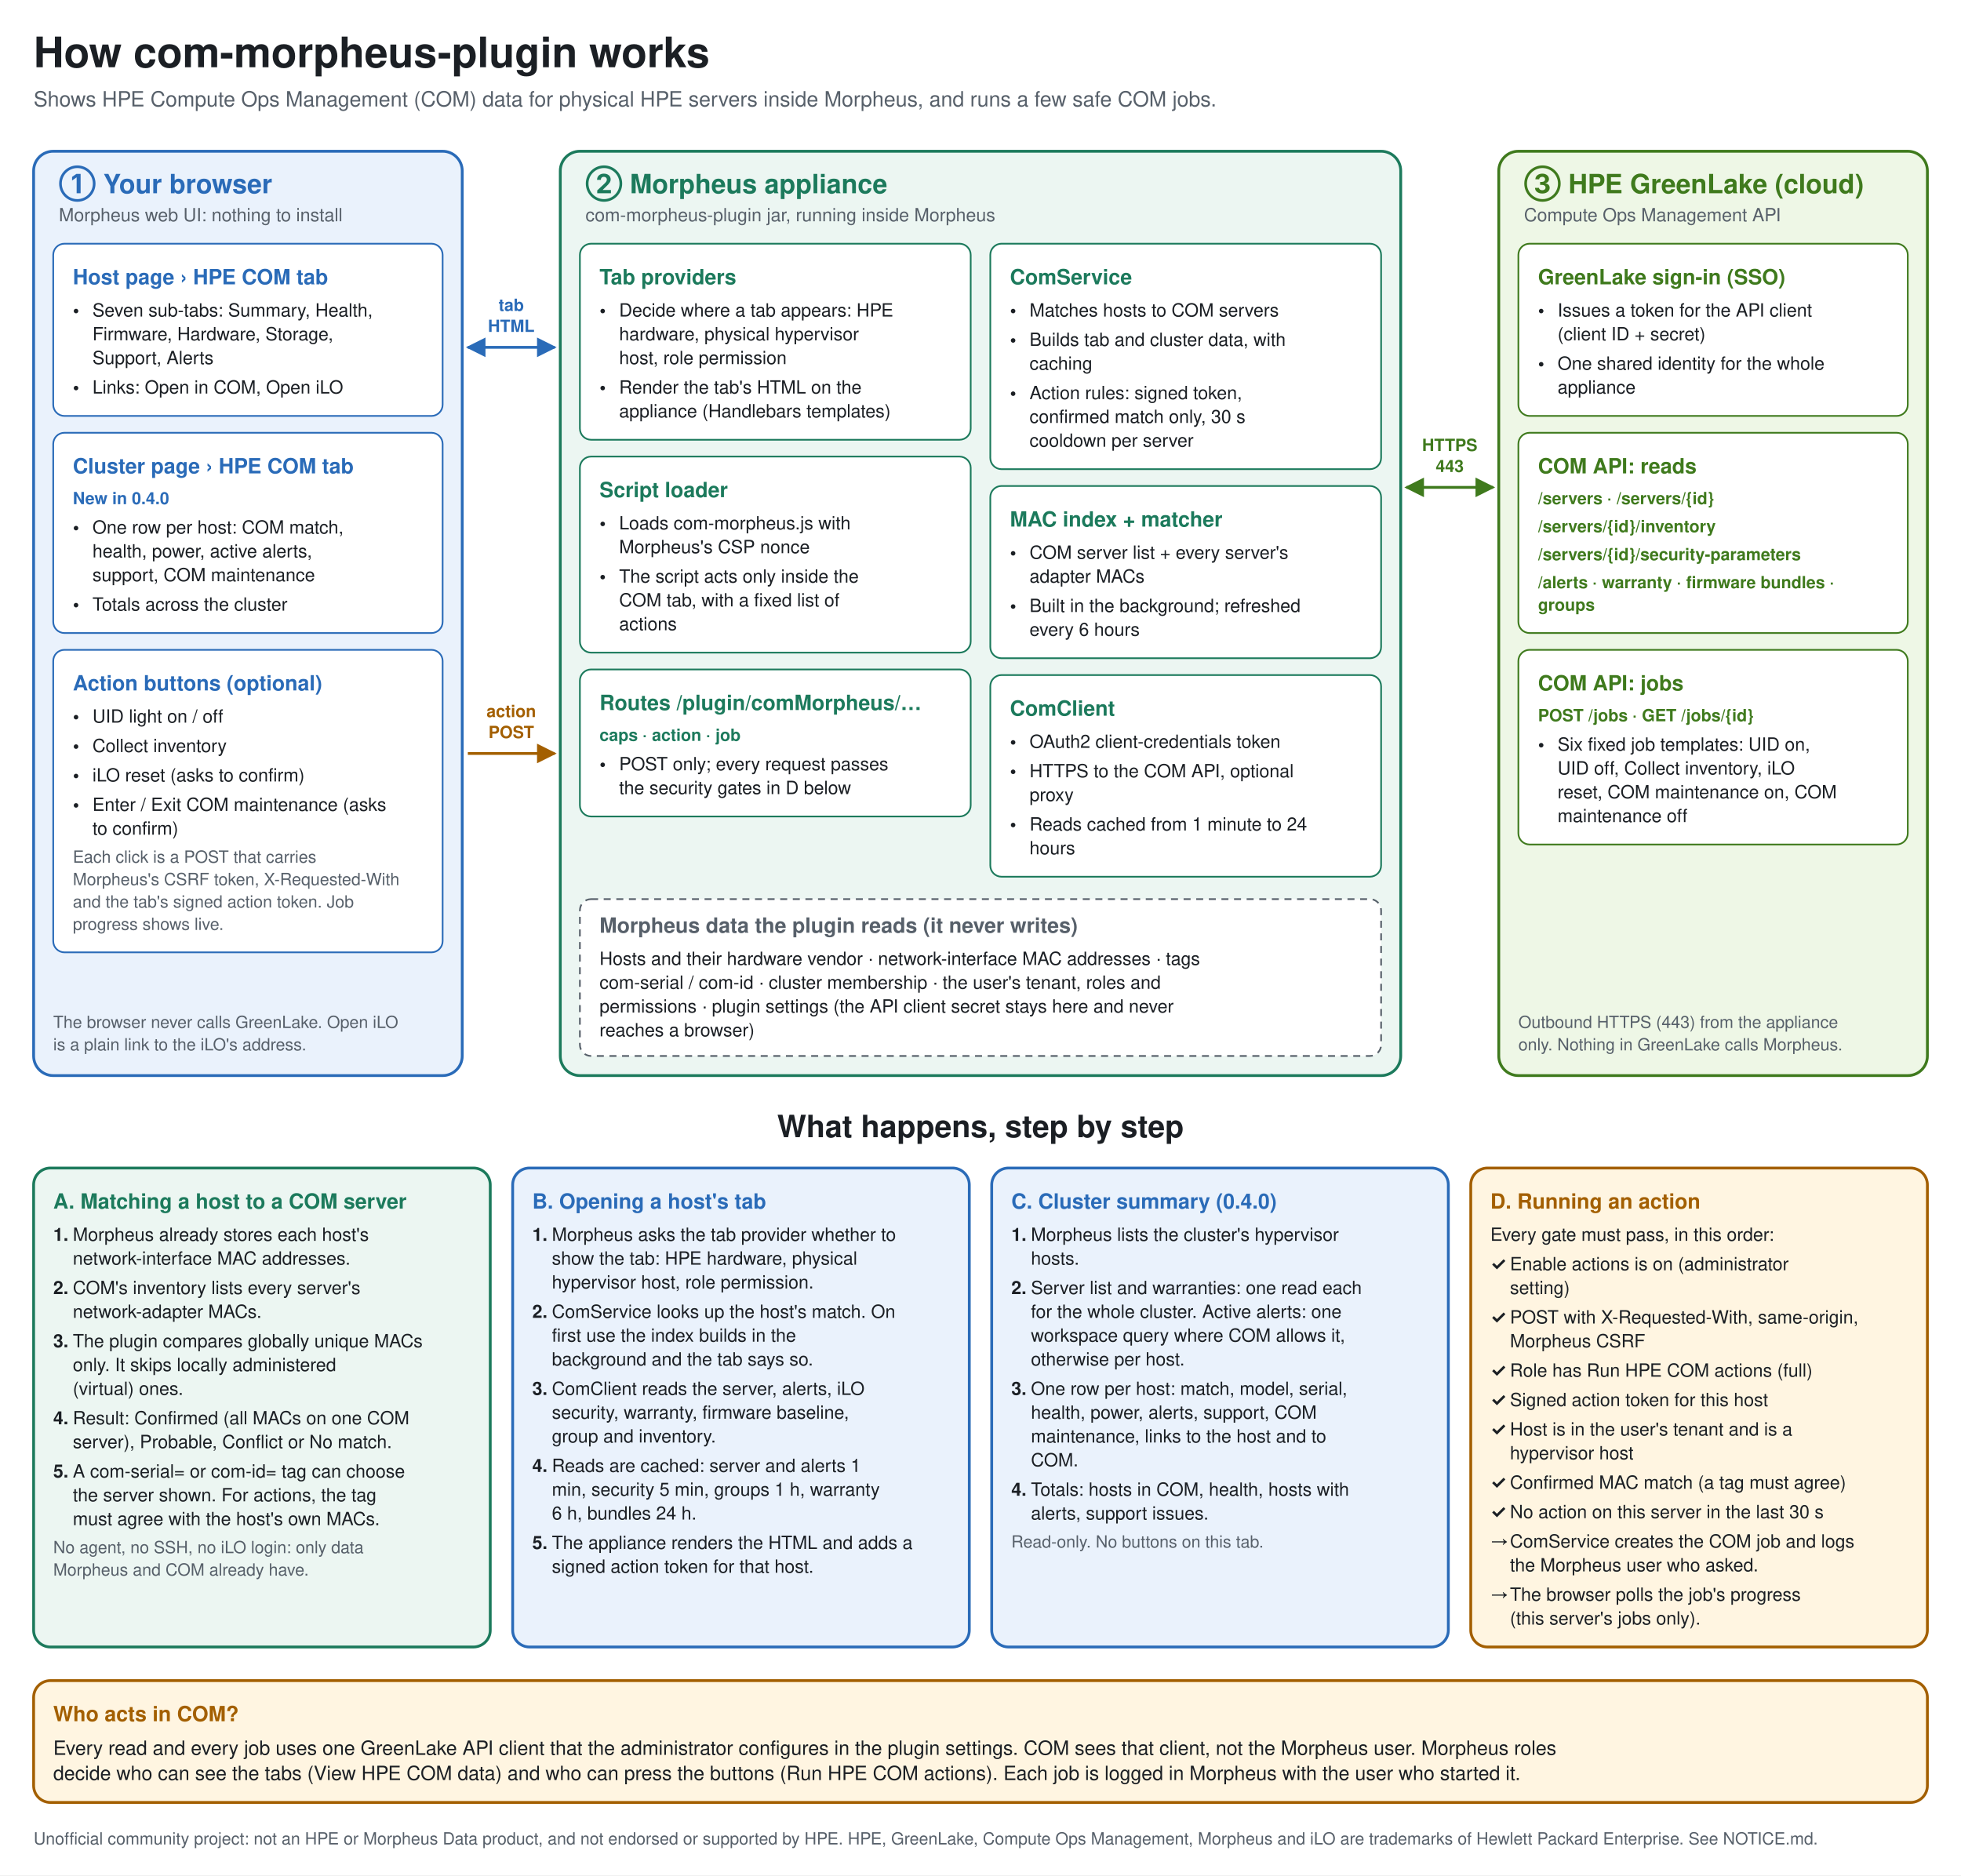
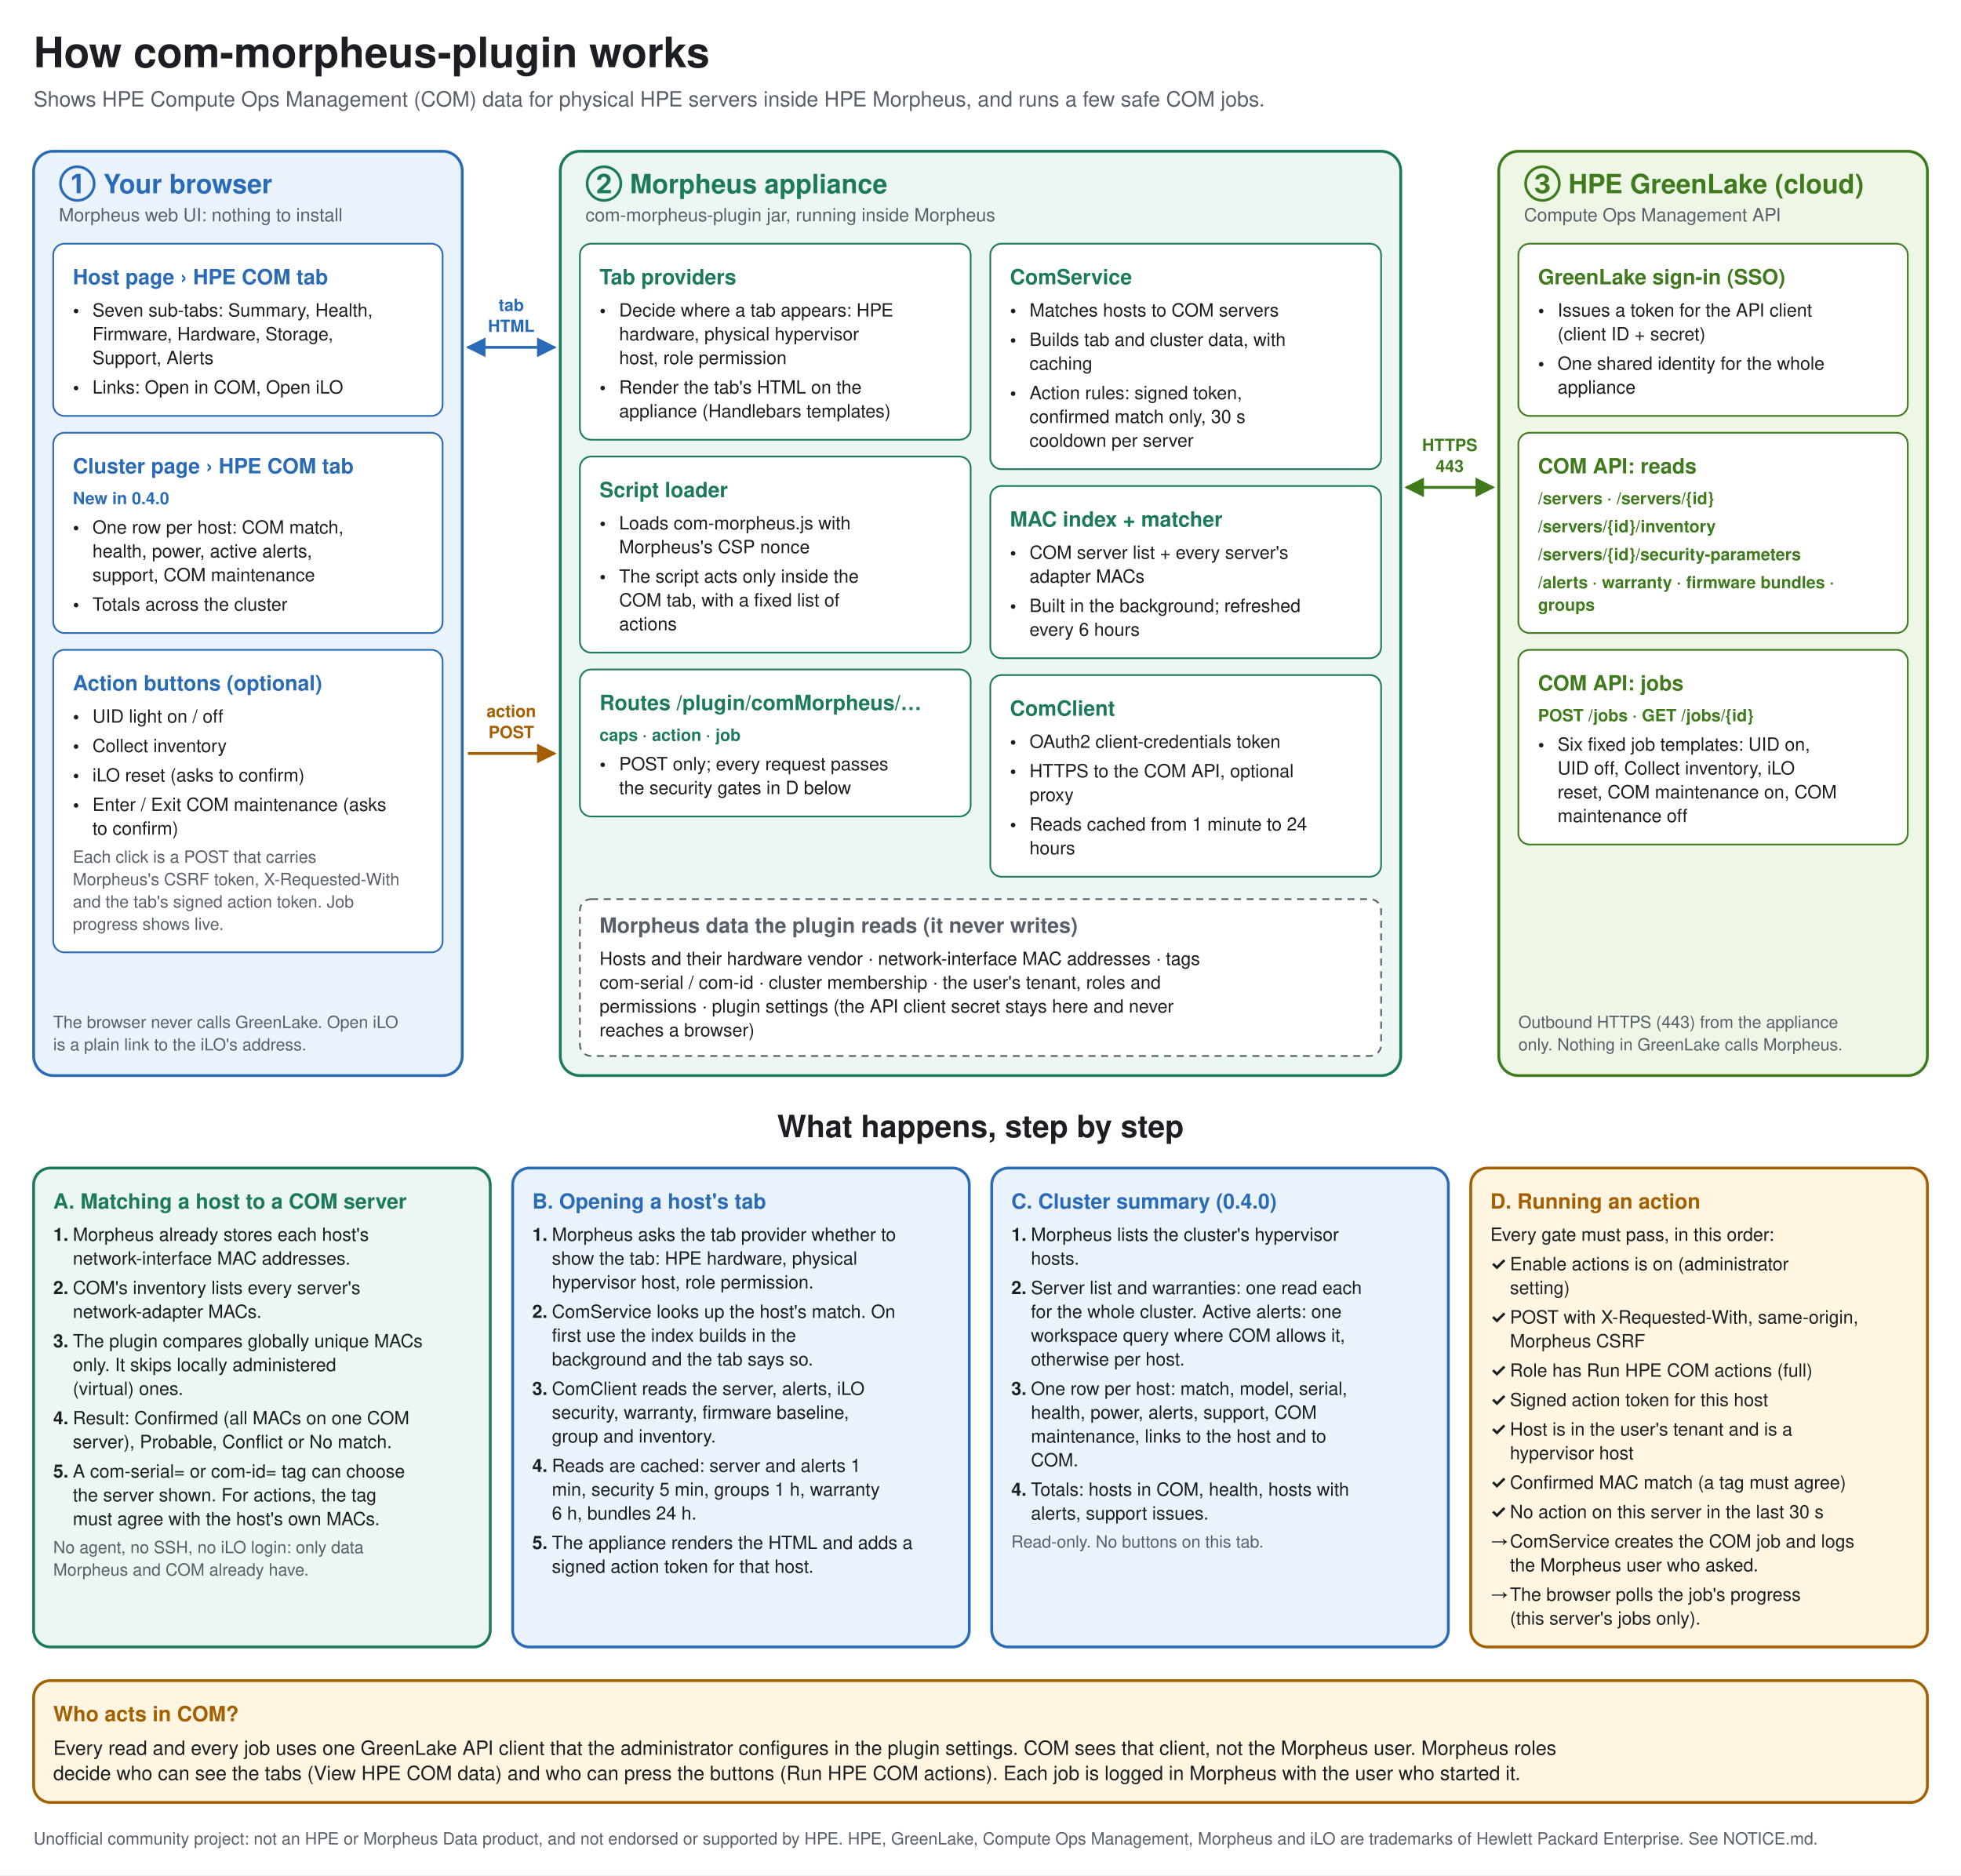
<svg xmlns="http://www.w3.org/2000/svg" width="1400" height="1339" viewBox="0 0 1400 1339" font-family="-apple-system, 'Segoe UI', Helvetica, Arial, sans-serif">
  <defs>
    <marker id="a2a6bb8" viewBox="0 0 10 10" refX="9" refY="5" markerWidth="7" markerHeight="7" orient="auto-start-reverse">
      <path d="M0,0 L10,5 L0,10 z" fill="#2a6bb8" />
    </marker>
    <marker id="a3f7a1d" viewBox="0 0 10 10" refX="9" refY="5" markerWidth="7" markerHeight="7" orient="auto-start-reverse">
      <path d="M0,0 L10,5 L0,10 z" fill="#3f7a1d" />
    </marker>
    <marker id="aa35f00" viewBox="0 0 10 10" refX="9" refY="5" markerWidth="7" markerHeight="7" orient="auto-start-reverse">
      <path d="M0,0 L10,5 L0,10 z" fill="#a35f00" />
    </marker>
  </defs>
  <rect width="1400" height="1339" fill="#ffffff" />
  <text x="24" y="48" font-size="30" font-weight="bold" fill="#1b1f24">How com-morpheus-plugin works</text>
-   <text x="24" y="76" font-size="15" fill="#57606a">Shows HPE Compute Ops Management (COM) data for physical HPE servers inside Morpheus, and runs a few safe COM jobs.</text>
+   <text x="24" y="76" font-size="15" fill="#57606a">Shows HPE Compute Ops Management (COM) data for physical HPE servers inside HPE Morpheus, and runs a few safe COM jobs.</text>
  <rect x="24" y="108" width="306" height="660" rx="14" fill="#eaf2fc" stroke="#2a6bb8" stroke-width="2" />
  <text x="42" y="138" font-size="19" font-weight="bold" fill="#2a6bb8" text-anchor="start">① Your browser</text>
  <text x="42" y="158" font-size="13" font-weight="normal" fill="#57606a" text-anchor="start">Morpheus web UI: nothing to install</text>
  <rect x="400" y="108" width="600" height="660" rx="14" fill="#ecf6f2" stroke="#1c7a5c" stroke-width="2" />
  <text x="418" y="138" font-size="19" font-weight="bold" fill="#1c7a5c" text-anchor="start">② Morpheus appliance</text>
  <text x="418" y="158" font-size="13" font-weight="normal" fill="#57606a" text-anchor="start">com-morpheus-plugin jar, running inside Morpheus</text>
  <rect x="1070" y="108" width="306" height="660" rx="14" fill="#eef7e6" stroke="#3f7a1d" stroke-width="2" />
  <text x="1088" y="138" font-size="19" font-weight="bold" fill="#3f7a1d" text-anchor="start">③ HPE GreenLake (cloud)</text>
  <text x="1088" y="158" font-size="13" font-weight="normal" fill="#57606a" text-anchor="start">Compute Ops Management API</text>
  <rect x="38" y="174" width="278" height="123" rx="8" fill="#ffffff" stroke="#2a6bb8" stroke-width="1.2" />
  <text x="52" y="203" font-size="15" font-weight="bold" fill="#2a6bb8" text-anchor="start">Host page › HPE COM tab</text>
  <text x="52" y="226" font-size="13" font-weight="bold" fill="#1b1f24" text-anchor="start">•</text>
  <text x="66" y="226" font-size="13" font-weight="normal" fill="#1b1f24" text-anchor="start">Seven sub-tabs: Summary, Health,</text>
  <text x="66" y="243" font-size="13" font-weight="normal" fill="#1b1f24" text-anchor="start">Firmware, Hardware, Storage,</text>
  <text x="66" y="260" font-size="13" font-weight="normal" fill="#1b1f24" text-anchor="start">Support, Alerts</text>
  <text x="52" y="281" font-size="13" font-weight="bold" fill="#1b1f24" text-anchor="start">•</text>
  <text x="66" y="281" font-size="13" font-weight="normal" fill="#1b1f24" text-anchor="start">Links: Open in COM, Open iLO</text>
  <rect x="38" y="309" width="278" height="143" rx="8" fill="#ffffff" stroke="#2a6bb8" stroke-width="1.2" />
  <text x="52" y="338" font-size="15" font-weight="bold" fill="#2a6bb8" text-anchor="start">Cluster page › HPE COM tab</text>
  <text x="52" y="360" font-size="12" font-weight="bold" fill="#2a6bb8" text-anchor="start">New in 0.4.0</text>
  <text x="52" y="381" font-size="13" font-weight="bold" fill="#1b1f24" text-anchor="start">•</text>
  <text x="66" y="381" font-size="13" font-weight="normal" fill="#1b1f24" text-anchor="start">One row per host: COM match,</text>
  <text x="66" y="398" font-size="13" font-weight="normal" fill="#1b1f24" text-anchor="start">health, power, active alerts,</text>
  <text x="66" y="415" font-size="13" font-weight="normal" fill="#1b1f24" text-anchor="start">support, COM maintenance</text>
  <text x="52" y="436" font-size="13" font-weight="bold" fill="#1b1f24" text-anchor="start">•</text>
  <text x="66" y="436" font-size="13" font-weight="normal" fill="#1b1f24" text-anchor="start">Totals across the cluster</text>
  <rect x="38" y="464" width="278" height="216" rx="8" fill="#ffffff" stroke="#2a6bb8" stroke-width="1.2" />
  <text x="52" y="493" font-size="15" font-weight="bold" fill="#2a6bb8" text-anchor="start">Action buttons (optional)</text>
  <text x="52" y="516" font-size="13" font-weight="bold" fill="#1b1f24" text-anchor="start">•</text>
  <text x="66" y="516" font-size="13" font-weight="normal" fill="#1b1f24" text-anchor="start">UID light on / off</text>
  <text x="52" y="537" font-size="13" font-weight="bold" fill="#1b1f24" text-anchor="start">•</text>
  <text x="66" y="537" font-size="13" font-weight="normal" fill="#1b1f24" text-anchor="start">Collect inventory</text>
  <text x="52" y="558" font-size="13" font-weight="bold" fill="#1b1f24" text-anchor="start">•</text>
  <text x="66" y="558" font-size="13" font-weight="normal" fill="#1b1f24" text-anchor="start">iLO reset (asks to confirm)</text>
  <text x="52" y="579" font-size="13" font-weight="bold" fill="#1b1f24" text-anchor="start">•</text>
  <text x="66" y="579" font-size="13" font-weight="normal" fill="#1b1f24" text-anchor="start">Enter / Exit COM maintenance (asks</text>
  <text x="66" y="596" font-size="13" font-weight="normal" fill="#1b1f24" text-anchor="start">to confirm)</text>
  <text x="52" y="616" font-size="12" font-weight="normal" fill="#57606a" text-anchor="start">Each click is a POST that carries</text>
  <text x="52" y="632" font-size="12" font-weight="normal" fill="#57606a" text-anchor="start">Morpheus's CSRF token, X-Requested-With</text>
  <text x="52" y="648" font-size="12" font-weight="normal" fill="#57606a" text-anchor="start">and the tab's signed action token. Job</text>
  <text x="52" y="664" font-size="12" font-weight="normal" fill="#57606a" text-anchor="start">progress shows live.</text>
  <rect x="414" y="174" width="279" height="140" rx="8" fill="#ffffff" stroke="#1c7a5c" stroke-width="1.2" />
  <text x="428" y="203" font-size="15" font-weight="bold" fill="#1c7a5c" text-anchor="start">Tab providers</text>
  <text x="428" y="226" font-size="13" font-weight="bold" fill="#1b1f24" text-anchor="start">•</text>
  <text x="442" y="226" font-size="13" font-weight="normal" fill="#1b1f24" text-anchor="start">Decide where a tab appears: HPE</text>
  <text x="442" y="243" font-size="13" font-weight="normal" fill="#1b1f24" text-anchor="start">hardware, physical hypervisor</text>
  <text x="442" y="260" font-size="13" font-weight="normal" fill="#1b1f24" text-anchor="start">host, role permission</text>
  <text x="428" y="281" font-size="13" font-weight="bold" fill="#1b1f24" text-anchor="start">•</text>
  <text x="442" y="281" font-size="13" font-weight="normal" fill="#1b1f24" text-anchor="start">Render the tab's HTML on the</text>
  <text x="442" y="298" font-size="13" font-weight="normal" fill="#1b1f24" text-anchor="start">appliance (Handlebars templates)</text>
  <rect x="414" y="326" width="279" height="140" rx="8" fill="#ffffff" stroke="#1c7a5c" stroke-width="1.2" />
  <text x="428" y="355" font-size="15" font-weight="bold" fill="#1c7a5c" text-anchor="start">Script loader</text>
  <text x="428" y="378" font-size="13" font-weight="bold" fill="#1b1f24" text-anchor="start">•</text>
  <text x="442" y="378" font-size="13" font-weight="normal" fill="#1b1f24" text-anchor="start">Loads com-morpheus.js with</text>
  <text x="442" y="395" font-size="13" font-weight="normal" fill="#1b1f24" text-anchor="start">Morpheus's CSP nonce</text>
  <text x="428" y="416" font-size="13" font-weight="bold" fill="#1b1f24" text-anchor="start">•</text>
  <text x="442" y="416" font-size="13" font-weight="normal" fill="#1b1f24" text-anchor="start">The script acts only inside the</text>
  <text x="442" y="433" font-size="13" font-weight="normal" fill="#1b1f24" text-anchor="start">COM tab, with a fixed list of</text>
  <text x="442" y="450" font-size="13" font-weight="normal" fill="#1b1f24" text-anchor="start">actions</text>
  <rect x="414" y="478" width="279" height="105" rx="8" fill="#ffffff" stroke="#1c7a5c" stroke-width="1.2" />
  <text x="428" y="507" font-size="15" font-weight="bold" fill="#1c7a5c" text-anchor="start">Routes  /plugin/comMorpheus/…</text>
  <text x="428" y="529" font-size="12" font-weight="bold" fill="#1c7a5c" text-anchor="start">caps · action · job</text>
  <text x="428" y="550" font-size="13" font-weight="bold" fill="#1b1f24" text-anchor="start">•</text>
  <text x="442" y="550" font-size="13" font-weight="normal" fill="#1b1f24" text-anchor="start">POST only; every request passes</text>
  <text x="442" y="567" font-size="13" font-weight="normal" fill="#1b1f24" text-anchor="start">the security gates in D below</text>
  <rect x="707" y="174" width="279" height="161" rx="8" fill="#ffffff" stroke="#1c7a5c" stroke-width="1.2" />
  <text x="721" y="203" font-size="15" font-weight="bold" fill="#1c7a5c" text-anchor="start">ComService</text>
  <text x="721" y="226" font-size="13" font-weight="bold" fill="#1b1f24" text-anchor="start">•</text>
  <text x="735" y="226" font-size="13" font-weight="normal" fill="#1b1f24" text-anchor="start">Matches hosts to COM servers</text>
  <text x="721" y="247" font-size="13" font-weight="bold" fill="#1b1f24" text-anchor="start">•</text>
  <text x="735" y="247" font-size="13" font-weight="normal" fill="#1b1f24" text-anchor="start">Builds tab and cluster data, with</text>
  <text x="735" y="264" font-size="13" font-weight="normal" fill="#1b1f24" text-anchor="start">caching</text>
  <text x="721" y="285" font-size="13" font-weight="bold" fill="#1b1f24" text-anchor="start">•</text>
  <text x="735" y="285" font-size="13" font-weight="normal" fill="#1b1f24" text-anchor="start">Action rules: signed token,</text>
  <text x="735" y="302" font-size="13" font-weight="normal" fill="#1b1f24" text-anchor="start">confirmed match only, 30 s</text>
  <text x="735" y="319" font-size="13" font-weight="normal" fill="#1b1f24" text-anchor="start">cooldown per server</text>
  <rect x="707" y="347" width="279" height="123" rx="8" fill="#ffffff" stroke="#1c7a5c" stroke-width="1.2" />
  <text x="721" y="376" font-size="15" font-weight="bold" fill="#1c7a5c" text-anchor="start">MAC index + matcher</text>
  <text x="721" y="399" font-size="13" font-weight="bold" fill="#1b1f24" text-anchor="start">•</text>
  <text x="735" y="399" font-size="13" font-weight="normal" fill="#1b1f24" text-anchor="start">COM server list + every server's</text>
  <text x="735" y="416" font-size="13" font-weight="normal" fill="#1b1f24" text-anchor="start">adapter MACs</text>
  <text x="721" y="437" font-size="13" font-weight="bold" fill="#1b1f24" text-anchor="start">•</text>
  <text x="735" y="437" font-size="13" font-weight="normal" fill="#1b1f24" text-anchor="start">Built in the background; refreshed</text>
  <text x="735" y="454" font-size="13" font-weight="normal" fill="#1b1f24" text-anchor="start">every 6 hours</text>
  <rect x="707" y="482" width="279" height="144" rx="8" fill="#ffffff" stroke="#1c7a5c" stroke-width="1.2" />
  <text x="721" y="511" font-size="15" font-weight="bold" fill="#1c7a5c" text-anchor="start">ComClient</text>
  <text x="721" y="534" font-size="13" font-weight="bold" fill="#1b1f24" text-anchor="start">•</text>
  <text x="735" y="534" font-size="13" font-weight="normal" fill="#1b1f24" text-anchor="start">OAuth2 client-credentials token</text>
  <text x="721" y="555" font-size="13" font-weight="bold" fill="#1b1f24" text-anchor="start">•</text>
  <text x="735" y="555" font-size="13" font-weight="normal" fill="#1b1f24" text-anchor="start">HTTPS to the COM API, optional</text>
  <text x="735" y="572" font-size="13" font-weight="normal" fill="#1b1f24" text-anchor="start">proxy</text>
  <text x="721" y="593" font-size="13" font-weight="bold" fill="#1b1f24" text-anchor="start">•</text>
  <text x="735" y="593" font-size="13" font-weight="normal" fill="#1b1f24" text-anchor="start">Reads cached from 1 minute to 24</text>
  <text x="735" y="610" font-size="13" font-weight="normal" fill="#1b1f24" text-anchor="start">hours</text>
  <rect x="1084" y="174" width="278" height="123" rx="8" fill="#ffffff" stroke="#3f7a1d" stroke-width="1.2" />
  <text x="1098" y="203" font-size="15" font-weight="bold" fill="#3f7a1d" text-anchor="start">GreenLake sign-in (SSO)</text>
  <text x="1098" y="226" font-size="13" font-weight="bold" fill="#1b1f24" text-anchor="start">•</text>
  <text x="1112" y="226" font-size="13" font-weight="normal" fill="#1b1f24" text-anchor="start">Issues a token for the API client</text>
  <text x="1112" y="243" font-size="13" font-weight="normal" fill="#1b1f24" text-anchor="start">(client ID + secret)</text>
  <text x="1098" y="264" font-size="13" font-weight="bold" fill="#1b1f24" text-anchor="start">•</text>
  <text x="1112" y="264" font-size="13" font-weight="normal" fill="#1b1f24" text-anchor="start">One shared identity for the whole</text>
  <text x="1112" y="281" font-size="13" font-weight="normal" fill="#1b1f24" text-anchor="start">appliance</text>
  <rect x="1084" y="309" width="278" height="143" rx="8" fill="#ffffff" stroke="#3f7a1d" stroke-width="1.2" />
  <text x="1098" y="338" font-size="15" font-weight="bold" fill="#3f7a1d" text-anchor="start">COM API: reads</text>
  <text x="1098" y="360" font-size="12" font-weight="bold" fill="#3f7a1d" text-anchor="start">/servers · /servers/{id}</text>
  <text x="1098" y="380" font-size="12" font-weight="bold" fill="#3f7a1d" text-anchor="start">/servers/{id}/inventory</text>
  <text x="1098" y="400" font-size="12" font-weight="bold" fill="#3f7a1d" text-anchor="start">/servers/{id}/security-parameters</text>
  <text x="1098" y="420" font-size="12" font-weight="bold" fill="#3f7a1d" text-anchor="start">/alerts · warranty · firmware bundles ·</text>
  <text x="1098" y="436" font-size="12" font-weight="bold" fill="#3f7a1d" text-anchor="start">groups</text>
  <rect x="1084" y="464" width="278" height="139" rx="8" fill="#ffffff" stroke="#3f7a1d" stroke-width="1.2" />
  <text x="1098" y="493" font-size="15" font-weight="bold" fill="#3f7a1d" text-anchor="start">COM API: jobs</text>
  <text x="1098" y="515" font-size="12" font-weight="bold" fill="#3f7a1d" text-anchor="start">POST /jobs · GET /jobs/{id}</text>
  <text x="1098" y="536" font-size="13" font-weight="bold" fill="#1b1f24" text-anchor="start">•</text>
  <text x="1112" y="536" font-size="13" font-weight="normal" fill="#1b1f24" text-anchor="start">Six fixed job templates: UID on,</text>
  <text x="1112" y="553" font-size="13" font-weight="normal" fill="#1b1f24" text-anchor="start">UID off, Collect inventory, iLO</text>
  <text x="1112" y="570" font-size="13" font-weight="normal" fill="#1b1f24" text-anchor="start">reset, COM maintenance on, COM</text>
  <text x="1112" y="587" font-size="13" font-weight="normal" fill="#1b1f24" text-anchor="start">maintenance off</text>
  <rect x="414" y="642" width="572" height="112" rx="8" fill="#ffffff" stroke="#57606a" stroke-width="1.2" stroke-dasharray="5 4" />
  <text x="428" y="666" font-size="15" font-weight="bold" fill="#57606a" text-anchor="start">Morpheus data the plugin reads (it never writes)</text>
  <text x="428" y="689" font-size="13" font-weight="normal" fill="#1b1f24" text-anchor="start">Hosts and their hardware vendor · network-interface MAC addresses · tags</text>
  <text x="428" y="706" font-size="13" font-weight="normal" fill="#1b1f24" text-anchor="start">com-serial / com-id · cluster membership · the user's tenant, roles and</text>
  <text x="428" y="723" font-size="13" font-weight="normal" fill="#1b1f24" text-anchor="start">permissions · plugin settings (the API client secret stays here and never</text>
  <text x="428" y="740" font-size="13" font-weight="normal" fill="#1b1f24" text-anchor="start">reaches a browser)</text>
  <text x="38" y="734" font-size="12" font-weight="normal" fill="#57606a" text-anchor="start">The browser never calls GreenLake. Open iLO</text>
  <text x="38" y="750" font-size="12" font-weight="normal" fill="#57606a" text-anchor="start">is a plain link to the iLO's address.</text>
  <text x="1084" y="734" font-size="12" font-weight="normal" fill="#57606a" text-anchor="start">Outbound HTTPS (443) from the appliance</text>
  <text x="1084" y="750" font-size="12" font-weight="normal" fill="#57606a" text-anchor="start">only. Nothing in GreenLake calls Morpheus.</text>
  <line x1="334" y1="248" x2="396" y2="248" stroke="#2a6bb8" stroke-width="2" marker-end="url(#a2a6bb8)" marker-start="url(#a2a6bb8)" />
  <text x="365.0" y="222" font-size="12" font-weight="bold" fill="#2a6bb8" text-anchor="middle">tab</text>
  <text x="365.0" y="237" font-size="12" font-weight="bold" fill="#2a6bb8" text-anchor="middle">HTML</text>
  <line x1="334" y1="538" x2="396" y2="538" stroke="#a35f00" stroke-width="2" marker-end="url(#aa35f00)" />
  <text x="365.0" y="512" font-size="12" font-weight="bold" fill="#a35f00" text-anchor="middle">action</text>
  <text x="365.0" y="527" font-size="12" font-weight="bold" fill="#a35f00" text-anchor="middle">POST</text>
  <line x1="1004" y1="348" x2="1066" y2="348" stroke="#3f7a1d" stroke-width="2" marker-end="url(#a3f7a1d)" marker-start="url(#a3f7a1d)" />
  <text x="1035.0" y="322" font-size="12" font-weight="bold" fill="#3f7a1d" text-anchor="middle">HTTPS</text>
  <text x="1035.0" y="337" font-size="12" font-weight="bold" fill="#3f7a1d" text-anchor="middle">443</text>
  <text x="700.0" y="812" font-size="22" font-weight="bold" fill="#1b1f24" text-anchor="middle">What happens, step by step</text>
  <rect x="24.0" y="834" width="326.0" height="342" rx="12" fill="#ecf6f2" stroke="#1c7a5c" stroke-width="2" />
  <text x="38.0" y="863" font-size="15" font-weight="bold" fill="#1c7a5c" text-anchor="start">A.  Matching a host to a COM server</text>
  <text x="38.0" y="886" font-size="13" font-weight="bold" fill="#1b1f24" text-anchor="start">1.</text>
  <text x="52.0" y="886" font-size="13" font-weight="normal" fill="#1b1f24" text-anchor="start">Morpheus already stores each host's</text>
  <text x="52.0" y="903" font-size="13" font-weight="normal" fill="#1b1f24" text-anchor="start">network-interface MAC addresses.</text>
  <text x="38.0" y="924" font-size="13" font-weight="bold" fill="#1b1f24" text-anchor="start">2.</text>
  <text x="52.0" y="924" font-size="13" font-weight="normal" fill="#1b1f24" text-anchor="start">COM's inventory lists every server's</text>
  <text x="52.0" y="941" font-size="13" font-weight="normal" fill="#1b1f24" text-anchor="start">network-adapter MACs.</text>
  <text x="38.0" y="962" font-size="13" font-weight="bold" fill="#1b1f24" text-anchor="start">3.</text>
  <text x="52.0" y="962" font-size="13" font-weight="normal" fill="#1b1f24" text-anchor="start">The plugin compares globally unique MACs</text>
  <text x="52.0" y="979" font-size="13" font-weight="normal" fill="#1b1f24" text-anchor="start">only. It skips locally administered</text>
  <text x="52.0" y="996" font-size="13" font-weight="normal" fill="#1b1f24" text-anchor="start">(virtual) ones.</text>
  <text x="38.0" y="1017" font-size="13" font-weight="bold" fill="#1b1f24" text-anchor="start">4.</text>
  <text x="52.0" y="1017" font-size="13" font-weight="normal" fill="#1b1f24" text-anchor="start">Result: Confirmed (all MACs on one COM</text>
  <text x="52.0" y="1034" font-size="13" font-weight="normal" fill="#1b1f24" text-anchor="start">server), Probable, Conflict or No match.</text>
  <text x="38.0" y="1055" font-size="13" font-weight="bold" fill="#1b1f24" text-anchor="start">5.</text>
  <text x="52.0" y="1055" font-size="13" font-weight="normal" fill="#1b1f24" text-anchor="start">A com-serial= or com-id= tag can choose</text>
  <text x="52.0" y="1072" font-size="13" font-weight="normal" fill="#1b1f24" text-anchor="start">the server shown. For actions, the tag</text>
  <text x="52.0" y="1089" font-size="13" font-weight="normal" fill="#1b1f24" text-anchor="start">must agree with the host's own MACs.</text>
  <text x="38.0" y="1109" font-size="12" font-weight="normal" fill="#57606a" text-anchor="start">No agent, no SSH, no iLO login: only data</text>
  <text x="38.0" y="1125" font-size="12" font-weight="normal" fill="#57606a" text-anchor="start">Morpheus and COM already have.</text>
  <rect x="366.0" y="834" width="326.0" height="342" rx="12" fill="#eaf2fc" stroke="#2a6bb8" stroke-width="2" />
  <text x="380.0" y="863" font-size="15" font-weight="bold" fill="#2a6bb8" text-anchor="start">B.  Opening a host's tab</text>
  <text x="380.0" y="886" font-size="13" font-weight="bold" fill="#1b1f24" text-anchor="start">1.</text>
  <text x="394.0" y="886" font-size="13" font-weight="normal" fill="#1b1f24" text-anchor="start">Morpheus asks the tab provider whether to</text>
  <text x="394.0" y="903" font-size="13" font-weight="normal" fill="#1b1f24" text-anchor="start">show the tab: HPE hardware, physical</text>
  <text x="394.0" y="920" font-size="13" font-weight="normal" fill="#1b1f24" text-anchor="start">hypervisor host, role permission.</text>
  <text x="380.0" y="941" font-size="13" font-weight="bold" fill="#1b1f24" text-anchor="start">2.</text>
  <text x="394.0" y="941" font-size="13" font-weight="normal" fill="#1b1f24" text-anchor="start">ComService looks up the host's match. On</text>
  <text x="394.0" y="958" font-size="13" font-weight="normal" fill="#1b1f24" text-anchor="start">first use the index builds in the</text>
  <text x="394.0" y="975" font-size="13" font-weight="normal" fill="#1b1f24" text-anchor="start">background and the tab says so.</text>
  <text x="380.0" y="996" font-size="13" font-weight="bold" fill="#1b1f24" text-anchor="start">3.</text>
  <text x="394.0" y="996" font-size="13" font-weight="normal" fill="#1b1f24" text-anchor="start">ComClient reads the server, alerts, iLO</text>
  <text x="394.0" y="1013" font-size="13" font-weight="normal" fill="#1b1f24" text-anchor="start">security, warranty, firmware baseline,</text>
  <text x="394.0" y="1030" font-size="13" font-weight="normal" fill="#1b1f24" text-anchor="start">group and inventory.</text>
  <text x="380.0" y="1051" font-size="13" font-weight="bold" fill="#1b1f24" text-anchor="start">4.</text>
  <text x="394.0" y="1051" font-size="13" font-weight="normal" fill="#1b1f24" text-anchor="start">Reads are cached: server and alerts 1</text>
  <text x="394.0" y="1068" font-size="13" font-weight="normal" fill="#1b1f24" text-anchor="start">min, security 5 min, groups 1 h, warranty</text>
  <text x="394.0" y="1085" font-size="13" font-weight="normal" fill="#1b1f24" text-anchor="start">6 h, bundles 24 h.</text>
  <text x="380.0" y="1106" font-size="13" font-weight="bold" fill="#1b1f24" text-anchor="start">5.</text>
  <text x="394.0" y="1106" font-size="13" font-weight="normal" fill="#1b1f24" text-anchor="start">The appliance renders the HTML and adds a</text>
  <text x="394.0" y="1123" font-size="13" font-weight="normal" fill="#1b1f24" text-anchor="start">signed action token for that host.</text>
  <rect x="708.0" y="834" width="326.0" height="342" rx="12" fill="#eaf2fc" stroke="#2a6bb8" stroke-width="2" />
  <text x="722.0" y="863" font-size="15" font-weight="bold" fill="#2a6bb8" text-anchor="start">C.  Cluster summary  (0.4.0)</text>
  <text x="722.0" y="886" font-size="13" font-weight="bold" fill="#1b1f24" text-anchor="start">1.</text>
  <text x="736.0" y="886" font-size="13" font-weight="normal" fill="#1b1f24" text-anchor="start">Morpheus lists the cluster's hypervisor</text>
  <text x="736.0" y="903" font-size="13" font-weight="normal" fill="#1b1f24" text-anchor="start">hosts.</text>
  <text x="722.0" y="924" font-size="13" font-weight="bold" fill="#1b1f24" text-anchor="start">2.</text>
  <text x="736.0" y="924" font-size="13" font-weight="normal" fill="#1b1f24" text-anchor="start">Server list and warranties: one read each</text>
  <text x="736.0" y="941" font-size="13" font-weight="normal" fill="#1b1f24" text-anchor="start">for the whole cluster. Active alerts: one</text>
  <text x="736.0" y="958" font-size="13" font-weight="normal" fill="#1b1f24" text-anchor="start">workspace query where COM allows it,</text>
  <text x="736.0" y="975" font-size="13" font-weight="normal" fill="#1b1f24" text-anchor="start">otherwise per host.</text>
  <text x="722.0" y="996" font-size="13" font-weight="bold" fill="#1b1f24" text-anchor="start">3.</text>
  <text x="736.0" y="996" font-size="13" font-weight="normal" fill="#1b1f24" text-anchor="start">One row per host: match, model, serial,</text>
  <text x="736.0" y="1013" font-size="13" font-weight="normal" fill="#1b1f24" text-anchor="start">health, power, alerts, support, COM</text>
  <text x="736.0" y="1030" font-size="13" font-weight="normal" fill="#1b1f24" text-anchor="start">maintenance, links to the host and to</text>
  <text x="736.0" y="1047" font-size="13" font-weight="normal" fill="#1b1f24" text-anchor="start">COM.</text>
  <text x="722.0" y="1068" font-size="13" font-weight="bold" fill="#1b1f24" text-anchor="start">4.</text>
  <text x="736.0" y="1068" font-size="13" font-weight="normal" fill="#1b1f24" text-anchor="start">Totals: hosts in COM, health, hosts with</text>
  <text x="736.0" y="1085" font-size="13" font-weight="normal" fill="#1b1f24" text-anchor="start">alerts, support issues.</text>
  <text x="722.0" y="1105" font-size="12" font-weight="normal" fill="#57606a" text-anchor="start">Read-only. No buttons on this tab.</text>
  <rect x="1050.0" y="834" width="326.0" height="342" rx="12" fill="#fff5e1" stroke="#a35f00" stroke-width="2" />
  <text x="1064.0" y="863" font-size="15" font-weight="bold" fill="#a35f00" text-anchor="start">D.  Running an action</text>
  <text x="1064.0" y="886" font-size="13" font-weight="normal" fill="#1b1f24" text-anchor="start">Every gate must pass, in this order:</text>
  <text x="1064.0" y="907" font-size="13" font-weight="bold" fill="#1b1f24" text-anchor="start">✓</text>
  <text x="1078.0" y="907" font-size="13" font-weight="normal" fill="#1b1f24" text-anchor="start">Enable actions is on (administrator</text>
  <text x="1078.0" y="924" font-size="13" font-weight="normal" fill="#1b1f24" text-anchor="start">setting)</text>
  <text x="1064.0" y="945" font-size="13" font-weight="bold" fill="#1b1f24" text-anchor="start">✓</text>
  <text x="1078.0" y="945" font-size="13" font-weight="normal" fill="#1b1f24" text-anchor="start">POST with X-Requested-With, same-origin,</text>
  <text x="1078.0" y="962" font-size="13" font-weight="normal" fill="#1b1f24" text-anchor="start">Morpheus CSRF</text>
  <text x="1064.0" y="983" font-size="13" font-weight="bold" fill="#1b1f24" text-anchor="start">✓</text>
  <text x="1078.0" y="983" font-size="13" font-weight="normal" fill="#1b1f24" text-anchor="start">Role has Run HPE COM actions (full)</text>
  <text x="1064.0" y="1004" font-size="13" font-weight="bold" fill="#1b1f24" text-anchor="start">✓</text>
  <text x="1078.0" y="1004" font-size="13" font-weight="normal" fill="#1b1f24" text-anchor="start">Signed action token for this host</text>
  <text x="1064.0" y="1025" font-size="13" font-weight="bold" fill="#1b1f24" text-anchor="start">✓</text>
  <text x="1078.0" y="1025" font-size="13" font-weight="normal" fill="#1b1f24" text-anchor="start">Host is in the user's tenant and is a</text>
  <text x="1078.0" y="1042" font-size="13" font-weight="normal" fill="#1b1f24" text-anchor="start">hypervisor host</text>
  <text x="1064.0" y="1063" font-size="13" font-weight="bold" fill="#1b1f24" text-anchor="start">✓</text>
  <text x="1078.0" y="1063" font-size="13" font-weight="normal" fill="#1b1f24" text-anchor="start">Confirmed MAC match (a tag must agree)</text>
  <text x="1064.0" y="1084" font-size="13" font-weight="bold" fill="#1b1f24" text-anchor="start">✓</text>
  <text x="1078.0" y="1084" font-size="13" font-weight="normal" fill="#1b1f24" text-anchor="start">No action on this server in the last 30 s</text>
  <text x="1064.0" y="1105" font-size="13" font-weight="bold" fill="#1b1f24" text-anchor="start">→</text>
  <text x="1078.0" y="1105" font-size="13" font-weight="normal" fill="#1b1f24" text-anchor="start">ComService creates the COM job and logs</text>
  <text x="1078.0" y="1122" font-size="13" font-weight="normal" fill="#1b1f24" text-anchor="start">the Morpheus user who asked.</text>
  <text x="1064.0" y="1143" font-size="13" font-weight="bold" fill="#1b1f24" text-anchor="start">→</text>
  <text x="1078.0" y="1143" font-size="13" font-weight="normal" fill="#1b1f24" text-anchor="start">The browser polls the job's progress</text>
  <text x="1078.0" y="1160" font-size="13" font-weight="normal" fill="#1b1f24" text-anchor="start">(this server's jobs only).</text>
  <rect x="24" y="1200" width="1352" height="87" rx="12" fill="#fff5e1" stroke="#a35f00" stroke-width="2" />
  <text x="38" y="1229" font-size="15" font-weight="bold" fill="#a35f00" text-anchor="start">Who acts in COM?</text>
  <text x="38" y="1253" font-size="14" font-weight="normal" fill="#1b1f24" text-anchor="start">Every read and every job uses one GreenLake API client that the administrator configures in the plugin settings. COM sees that client, not the Morpheus user. Morpheus roles</text>
  <text x="38" y="1271" font-size="14" font-weight="normal" fill="#1b1f24" text-anchor="start">decide who can see the tabs (View HPE COM data) and who can press the buttons (Run HPE COM actions). Each job is logged in Morpheus with the user who started it.</text>
  <text x="24" y="1317" font-size="12" font-weight="normal" fill="#57606a" text-anchor="start">Unofficial community project: not an HPE or Morpheus Data product, and not endorsed or supported by HPE. HPE, GreenLake, Compute Ops Management, Morpheus and iLO are trademarks of Hewlett Packard Enterprise. See NOTICE.md.</text>
</svg>
